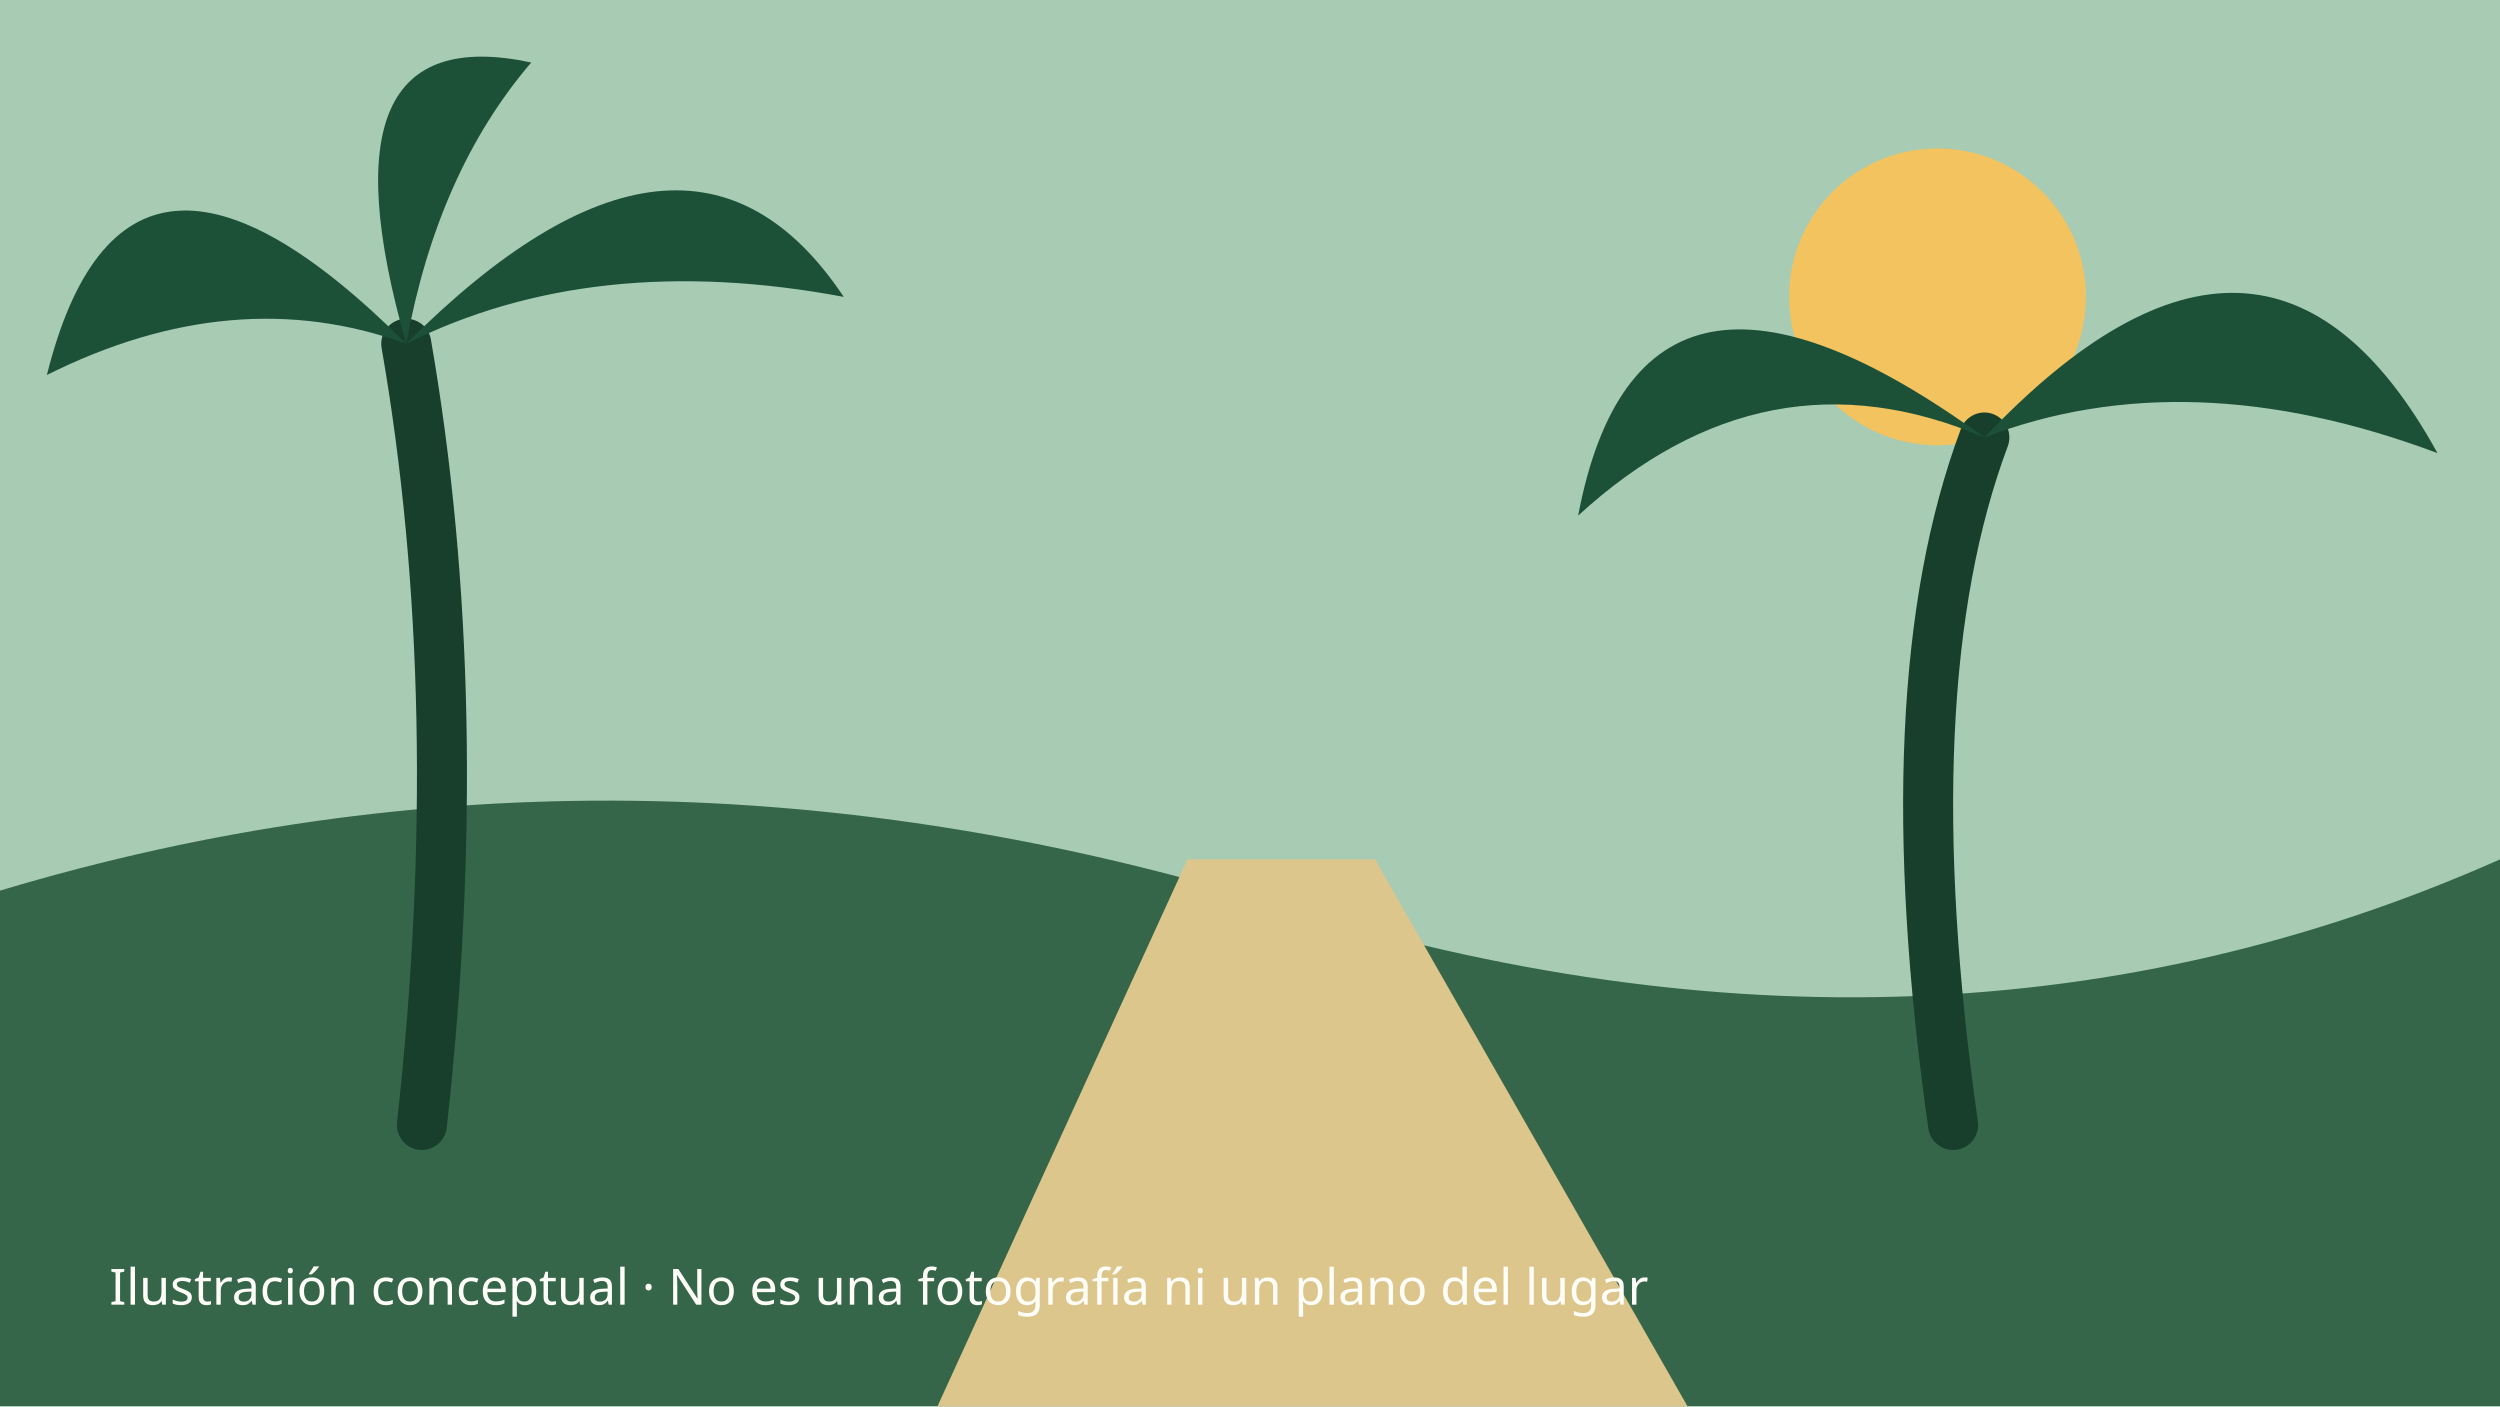
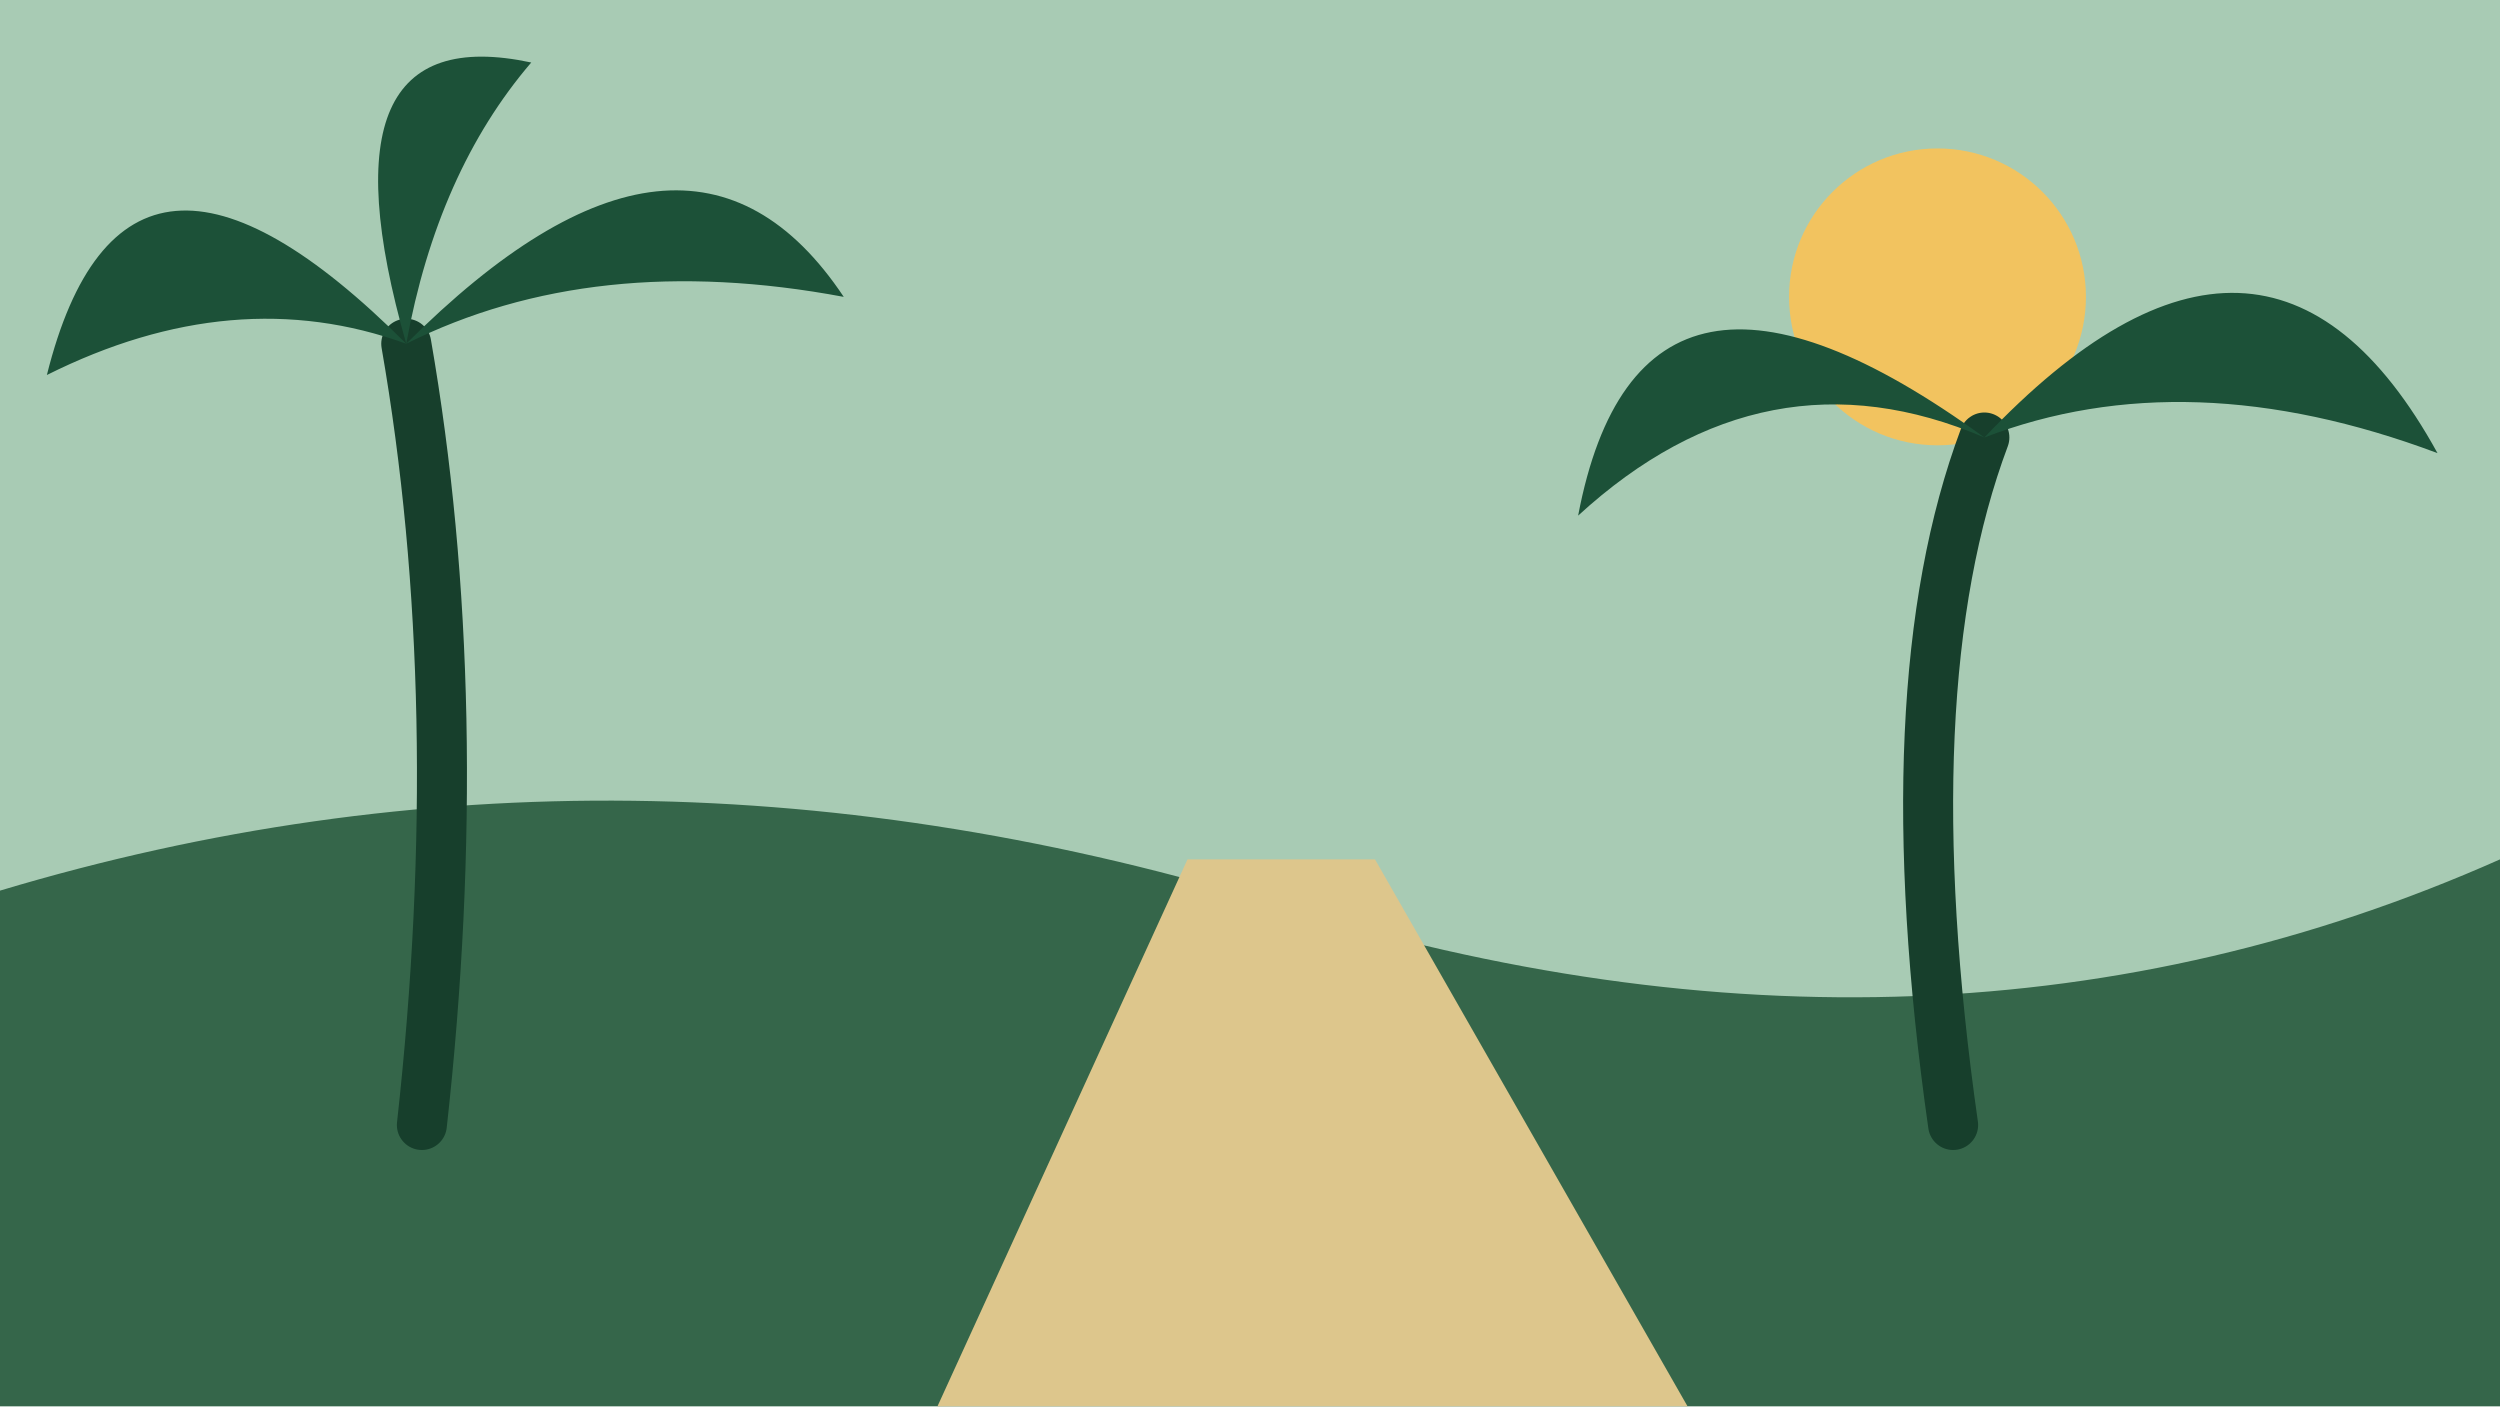
<svg xmlns="http://www.w3.org/2000/svg" viewBox="0 0 1600 900" role="img" aria-labelledby="t d">
  <rect width="1600" height="900" fill="#a8cbb4" />
  <circle cx="1240" cy="190" r="95" fill="#f2c35f" />
  <path d="M0 570Q400 450 820 580T1600 550V900H0" fill="#35664a" />
  <path d="M600 900L760 550H880L1080 900" fill="#ddc68c" />
  <g fill="none" stroke="#173f2c" stroke-width="32" stroke-linecap="round">
    <path d="M270 720Q300 450 260 220M1250 720Q1210 440 1270 280" />
  </g>
  <g fill="#1c5138">
    <path d="M260 220Q80 40 30 240Q150 180 260 220M260 220Q440 40 540 190Q380 160 260 220M260 220Q200 10 340 40Q280 110 260 220M1270 280Q1050 120 1010 330Q1130 220 1270 280M1270 280Q1450 90 1560 290Q1400 230 1270 280" />
  </g>
-   <text x="70" y="835" fill="#fffdf8" font-family="sans-serif" font-size="32">Ilustración conceptual · No es una fotografía ni un plano del lugar</text>
</svg>
